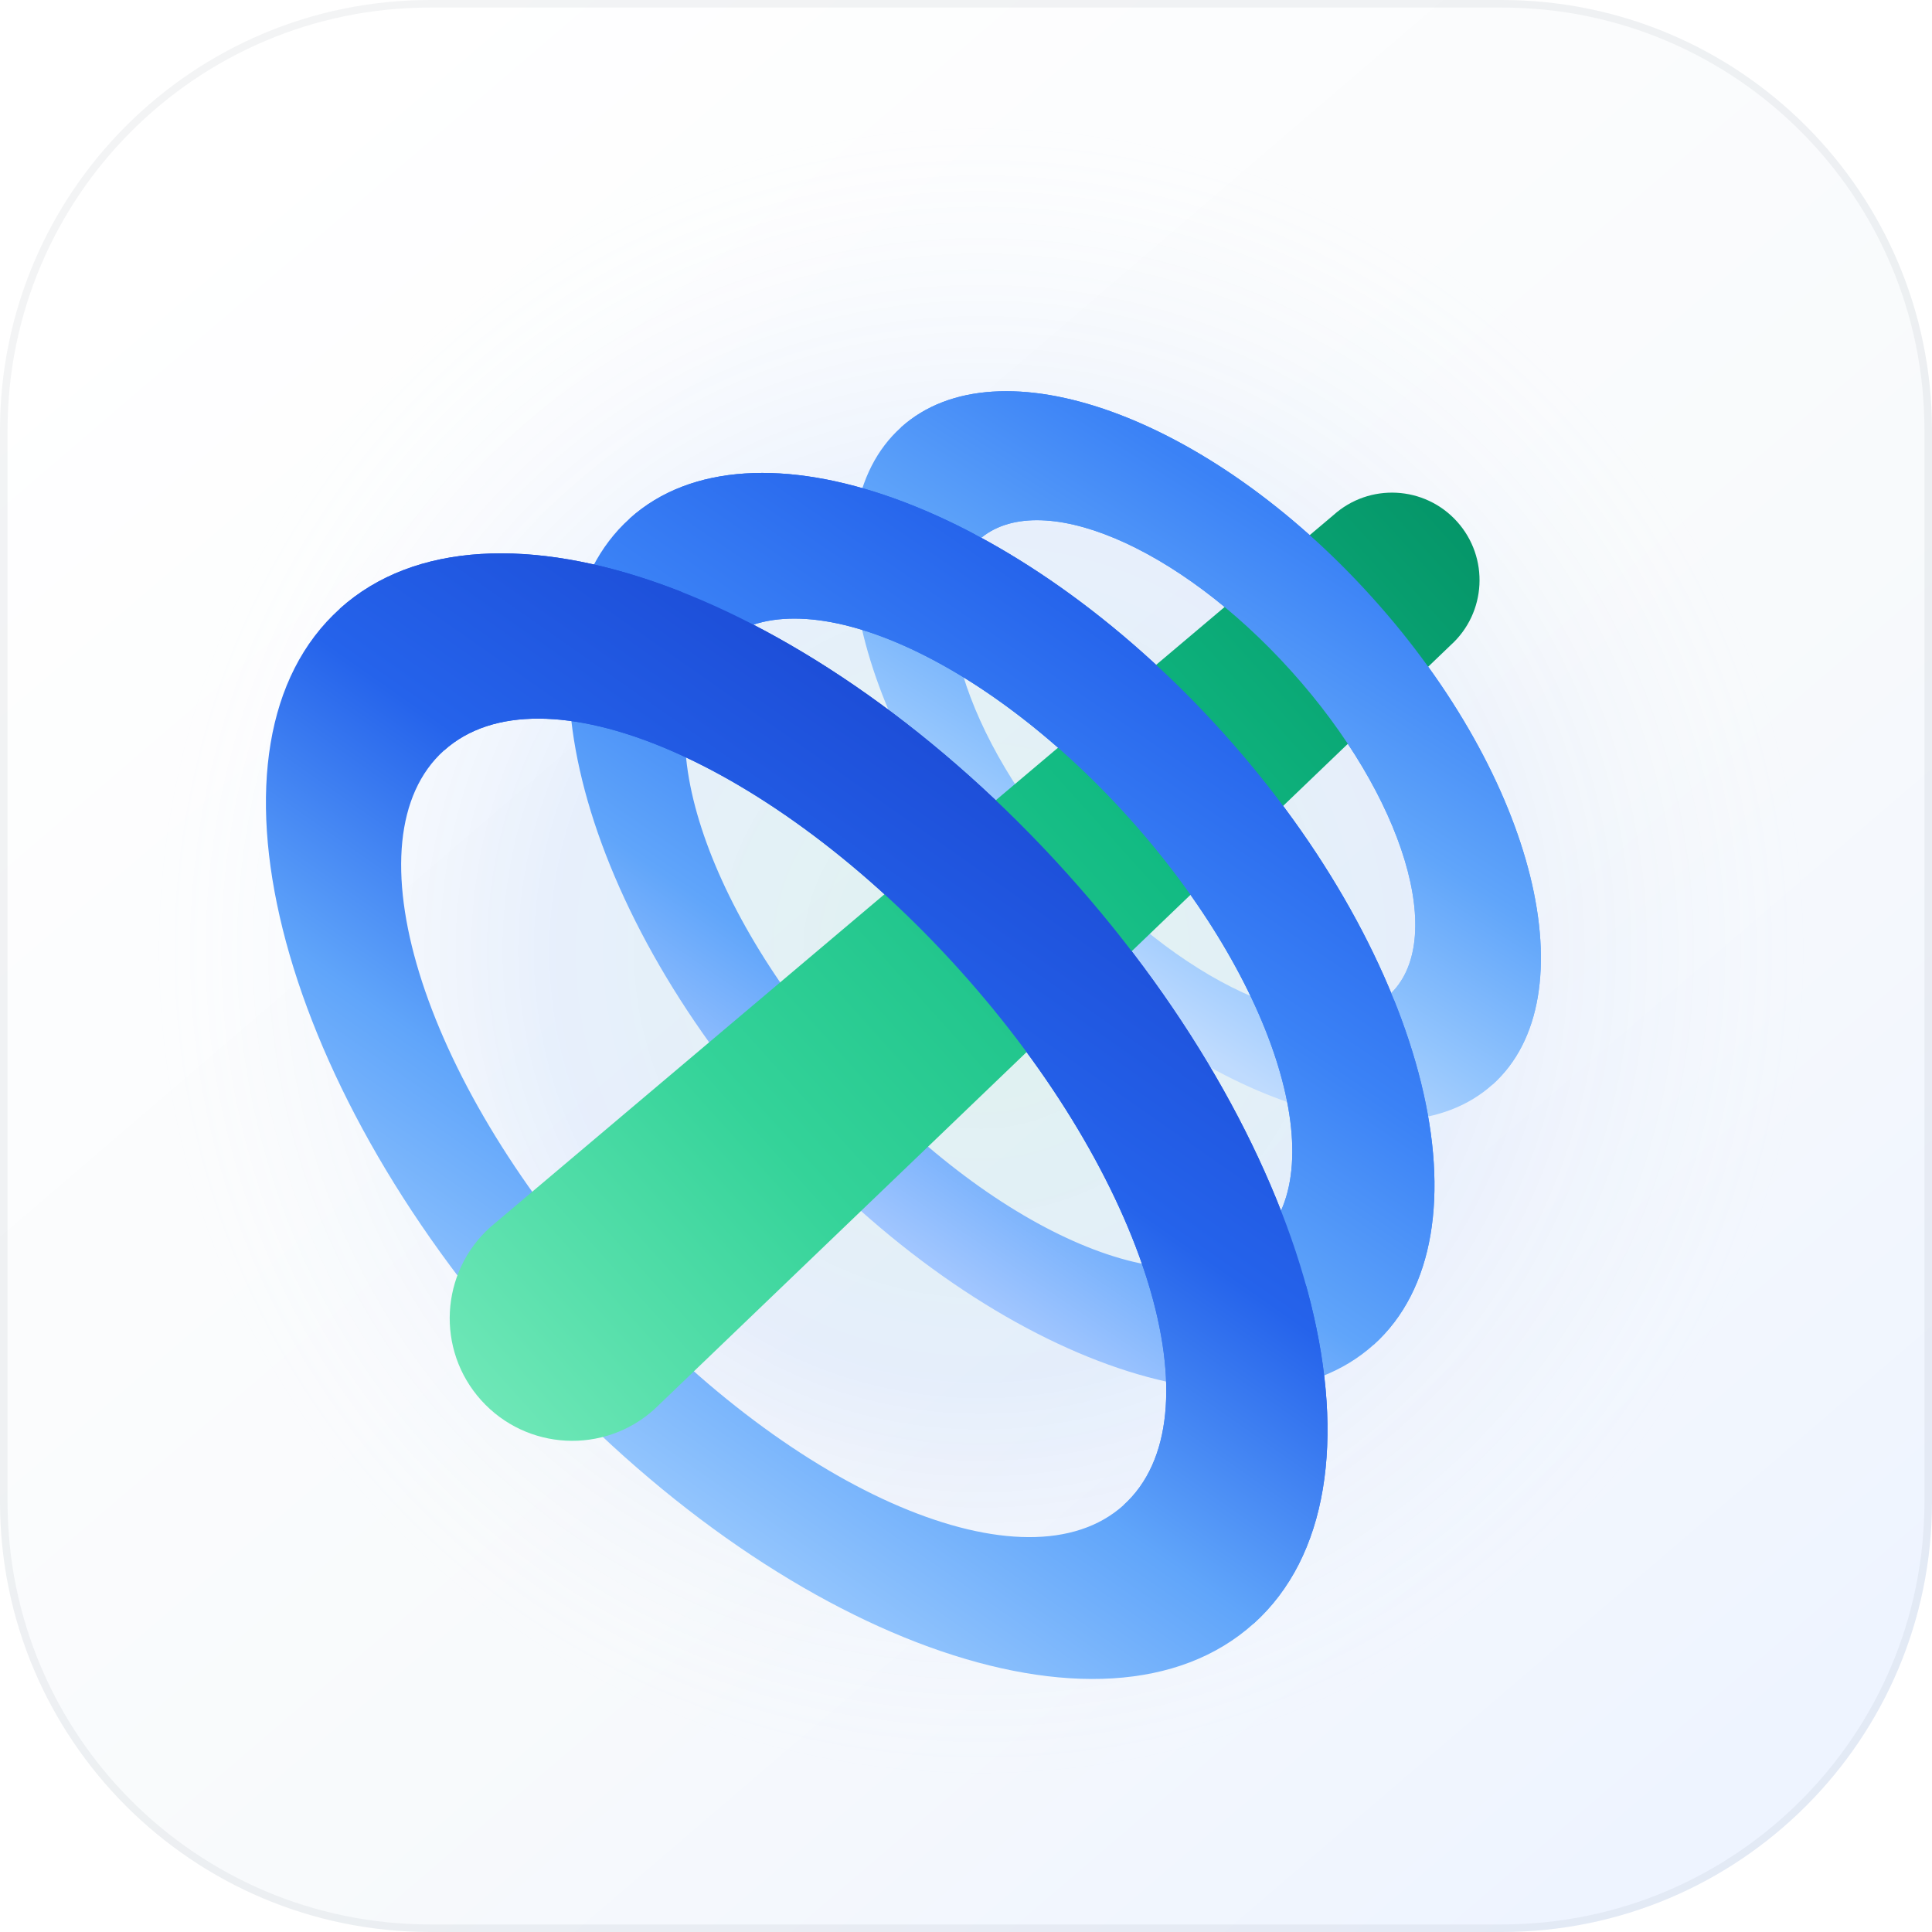
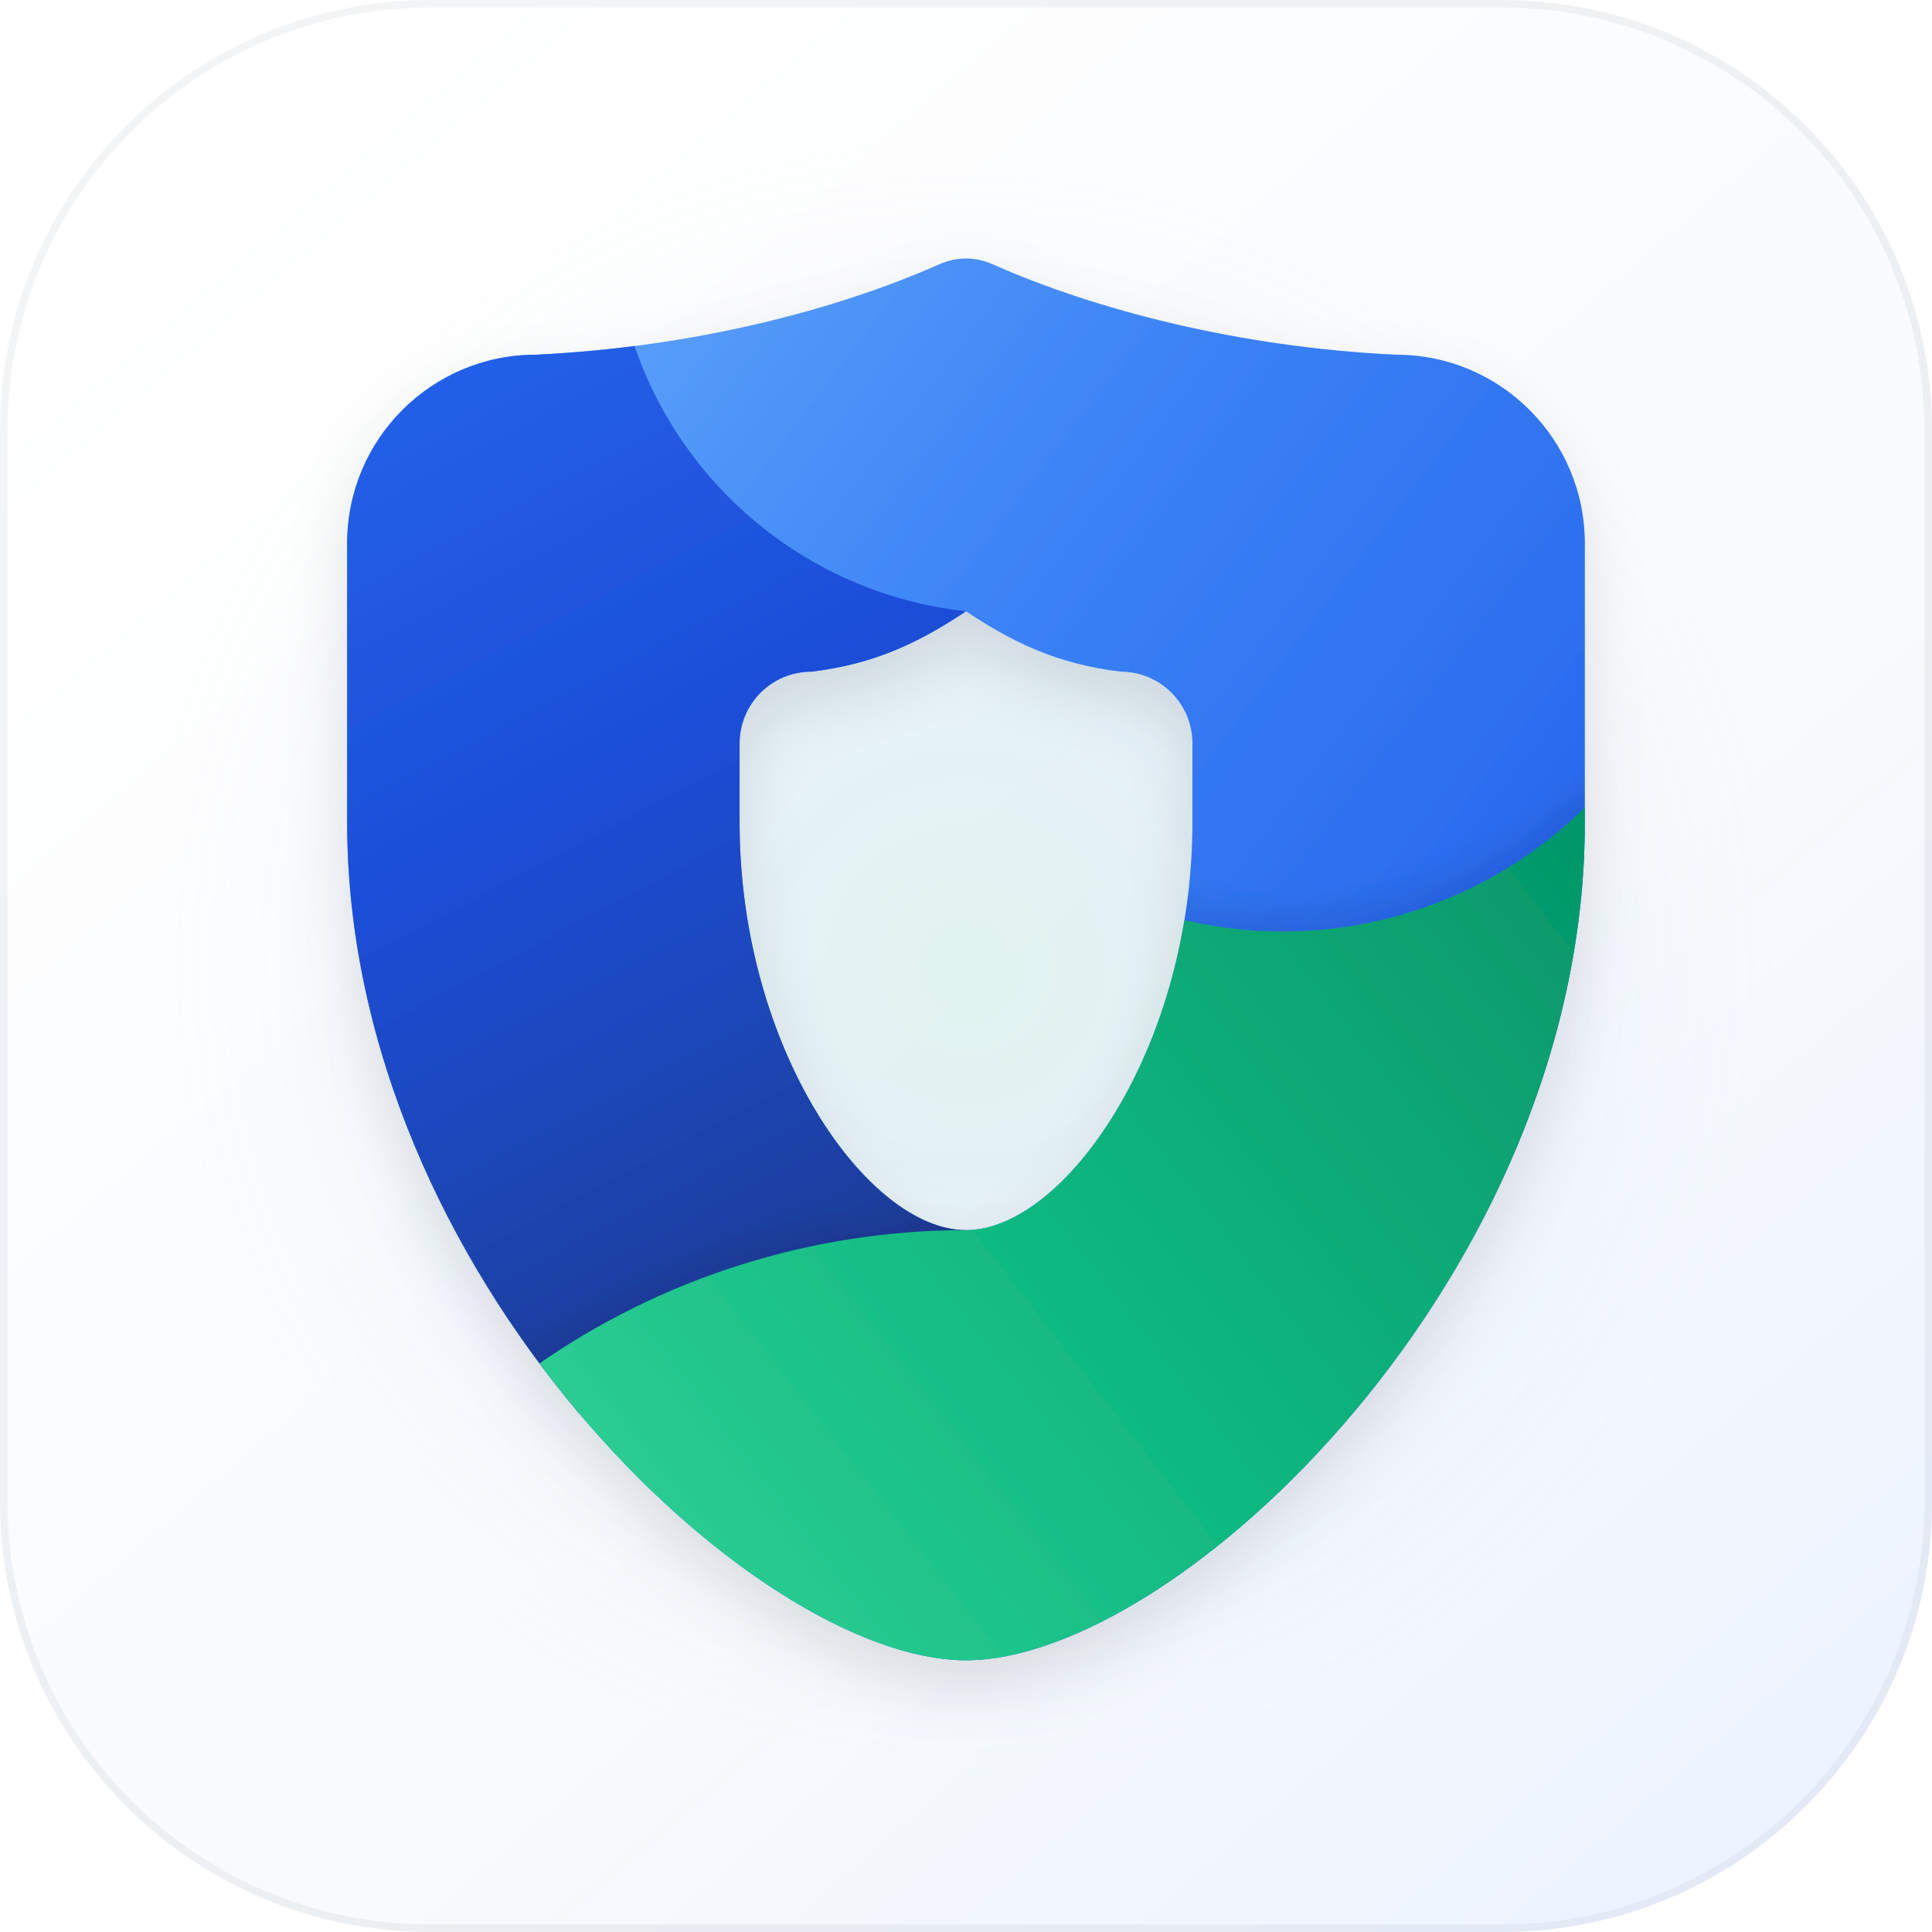
<svg xmlns="http://www.w3.org/2000/svg" width="1024" height="1024" viewBox="0 0 1024 1024">
  <defs>
    <linearGradient id="background" x1="128" y1="64" x2="896" y2="960" gradientUnits="userSpaceOnUse">
      <stop stop-color="#FFFFFF" />
-       <stop offset="0.62" stop-color="#F8FAFC" />
+       <stop offset="0.65" stop-color="#F8FAFC" />
      <stop offset="1" stop-color="#EEF4FF" />
    </linearGradient>
-     <radialGradient id="tunnel-glow" cx="520" cy="504" r="440" gradientUnits="userSpaceOnUse">
-       <stop stop-color="#10B981" stop-opacity=".12" />
-       <stop offset="0.52" stop-color="#3B82F6" stop-opacity=".1" />
+     <radialGradient id="ambient-glow" cx="512" cy="512" r="440" gradientUnits="userSpaceOnUse">
+       <stop stop-color="#10B981" stop-opacity=".11" />
+       <stop offset="0.55" stop-color="#3B82F6" stop-opacity=".09" />
      <stop offset="1" stop-color="#EEF4FF" stop-opacity="0" />
    </radialGradient>
-     <linearGradient id="ring-outer" x1="56" y1="-40" x2="-290" y2="40" gradientUnits="userSpaceOnUse">
-       <stop stop-color="#1D4ED8" />
-       <stop offset="0.35" stop-color="#2563EB" />
-       <stop offset="0.7" stop-color="#60A5FA" />
-       <stop offset="1" stop-color="#93C5FD" />
+     <filter id="drop-shadow" x="-15%" y="-15%" width="130%" height="130%">
+       <feDropShadow dx="0" dy="14" stdDeviation="16" flood-color="#0F172A" flood-opacity="0.11" />
+     </filter>
+     <filter id="layer-shadow" x="-20%" y="-20%" width="140%" height="140%">
+       <feDropShadow dx="0" dy="-6" stdDeviation="10" flood-color="#0F172A" flood-opacity="0.14" />
+     </filter>
+     <linearGradient id="tk-cobalt" x1="280" y1="136" x2="840" y2="560" gradientUnits="userSpaceOnUse">
+       <stop stop-color="#60A5FA" />
+       <stop offset="0.45" stop-color="#3B82F6" />
+       <stop offset="1" stop-color="#2563EB" />
    </linearGradient>
-     <linearGradient id="ring-mid" x1="152" y1="-35" x2="-136" y2="35" gradientUnits="userSpaceOnUse">
+     <linearGradient id="tk-navy" x1="184" y1="180" x2="480" y2="740" gradientUnits="userSpaceOnUse">
      <stop stop-color="#2563EB" />
-       <stop offset="0.38" stop-color="#3B82F6" />
-       <stop offset="0.72" stop-color="#60A5FA" />
-       <stop offset="1" stop-color="#A5C8FF" />
+       <stop offset="0.42" stop-color="#1D4ED8" />
+       <stop offset="1" stop-color="#1E3A8A" />
    </linearGradient>
-     <linearGradient id="ring-inner" x1="236" y1="-30" x2="20" y2="30" gradientUnits="userSpaceOnUse">
-       <stop stop-color="#3B82F6" />
-       <stop offset="0.42" stop-color="#60A5FA" />
-       <stop offset="0.75" stop-color="#93C5FD" />
-       <stop offset="1" stop-color="#BFDBFE" />
-     </linearGradient>
-     <linearGradient id="emerald-stream" x1="-312" y1="0" x2="288" y2="0" gradientUnits="userSpaceOnUse">
-       <stop stop-color="#6EE7B7" />
-       <stop offset="0.3" stop-color="#34D399" />
-       <stop offset="0.68" stop-color="#10B981" />
+     <linearGradient id="tk-emerald" x1="284" y1="860" x2="840" y2="428" gradientUnits="userSpaceOnUse">
+       <stop stop-color="#34D399" />
+       <stop offset="0.46" stop-color="#10B981" />
      <stop offset="1" stop-color="#059669" />
    </linearGradient>
+     <clipPath id="tk-clip">
+       <path fill-rule="evenodd" clip-rule="evenodd" d="M 284 188                C 368 184 444 164 498 140                Q 512 134 526 140                C 580 164 656 184 740 188                A 100 100 0 0 1 840 288                L 840 436                C 840 676 624 880 512 880                C 400 880 184 676 184 436                L 184 288                A 100 100 0 0 1 284 188                Z                M 430 356                A 38 38 0 0 0 392 394                L 392 436                C 392 556 460 652 512 652                C 564 652 632 556 632 436                L 632 394                A 38 38 0 0 0 594 356                C 560 352 536 340 512 324                C 488 340 464 352 430 356                Z" />
+     </clipPath>
  </defs>
  <rect x="0" y="0" width="1024" height="1024" rx="228" fill="url(#background)" />
  <rect x="2" y="2" width="1020" height="1020" rx="226" fill="none" stroke="#0F172A" stroke-opacity=".05" stroke-width="4" />
-   <circle cx="520" cy="504" r="440" fill="url(#tunnel-glow)" />
-   <g transform="translate(524 500) rotate(-42) scale(1.16)">
-     <path fill-rule="evenodd" clip-rule="evenodd" d="M 128 -202 A 108 202 0 1 0 128 202 A 108 202 0 1 0 128 -202 Z              M 120 -140 A 66 140 0 1 1 120 140 A 66 140 0 1 1 120 -140 Z" fill="url(#ring-inner)" />
-     <path fill-rule="evenodd" clip-rule="evenodd" d="M 8 -254 A 136 254 0 1 0 8 254 A 136 254 0 1 0 8 -254 Z              M 0 -184 A 86 184 0 1 1 0 184 A 86 184 0 1 1 0 -184 Z" fill="url(#ring-mid)" />
-     <path fill-rule="evenodd" clip-rule="evenodd" d="M -118 -312 A 166 312 0 1 0 -118 312 A 166 312 0 1 0 -118 -312 Z              M -126 -232 A 108 232 0 1 1 -126 232 A 108 232 0 1 1 -126 -232 Z" fill="url(#ring-outer)" />
-     <path d="M -256 -56              L 248 -40              A 40 40 0 1 1 248 40              L -256 56              A 56 56 0 0 1 -256 -56 Z" fill="url(#emerald-stream)" />
-     <path d="M 128 -202 A 108 202 0 0 1 128 202 L 120 140 A 66 140 0 0 0 120 -140 Z" fill="url(#ring-inner)" />
-     <path d="M 8 -254 A 136 254 0 0 1 8 254 L 0 184 A 86 184 0 0 0 0 -184 Z" fill="url(#ring-mid)" />
-     <path d="M -118 -312 A 166 312 0 0 1 -118 312 L -126 232 A 108 232 0 0 0 -126 -232 Z" fill="url(#ring-outer)" />
+   <circle cx="512" cy="512" r="440" fill="url(#ambient-glow)" />
+   <g filter="url(#drop-shadow)">
+     <g clip-path="url(#tk-clip)">
+       <rect x="160" y="120" width="704" height="780" fill="url(#tk-cobalt)" />
+       <path d="M 326 136                A 210 210 0 0 0 512 324                L 512 652                L 284 760                L 160 760                L 160 136 Z" fill="url(#tk-navy)" />
+       <path d="M 160 724                L 284 724                A 397 397 0 0 1 512 652                L 580 488                L 629 488                A 228 228 0 0 0 840 428                L 860 428                L 860 900                L 160 900 Z" fill="url(#tk-emerald)" filter="url(#layer-shadow)" />
+     </g>
  </g>
</svg>
